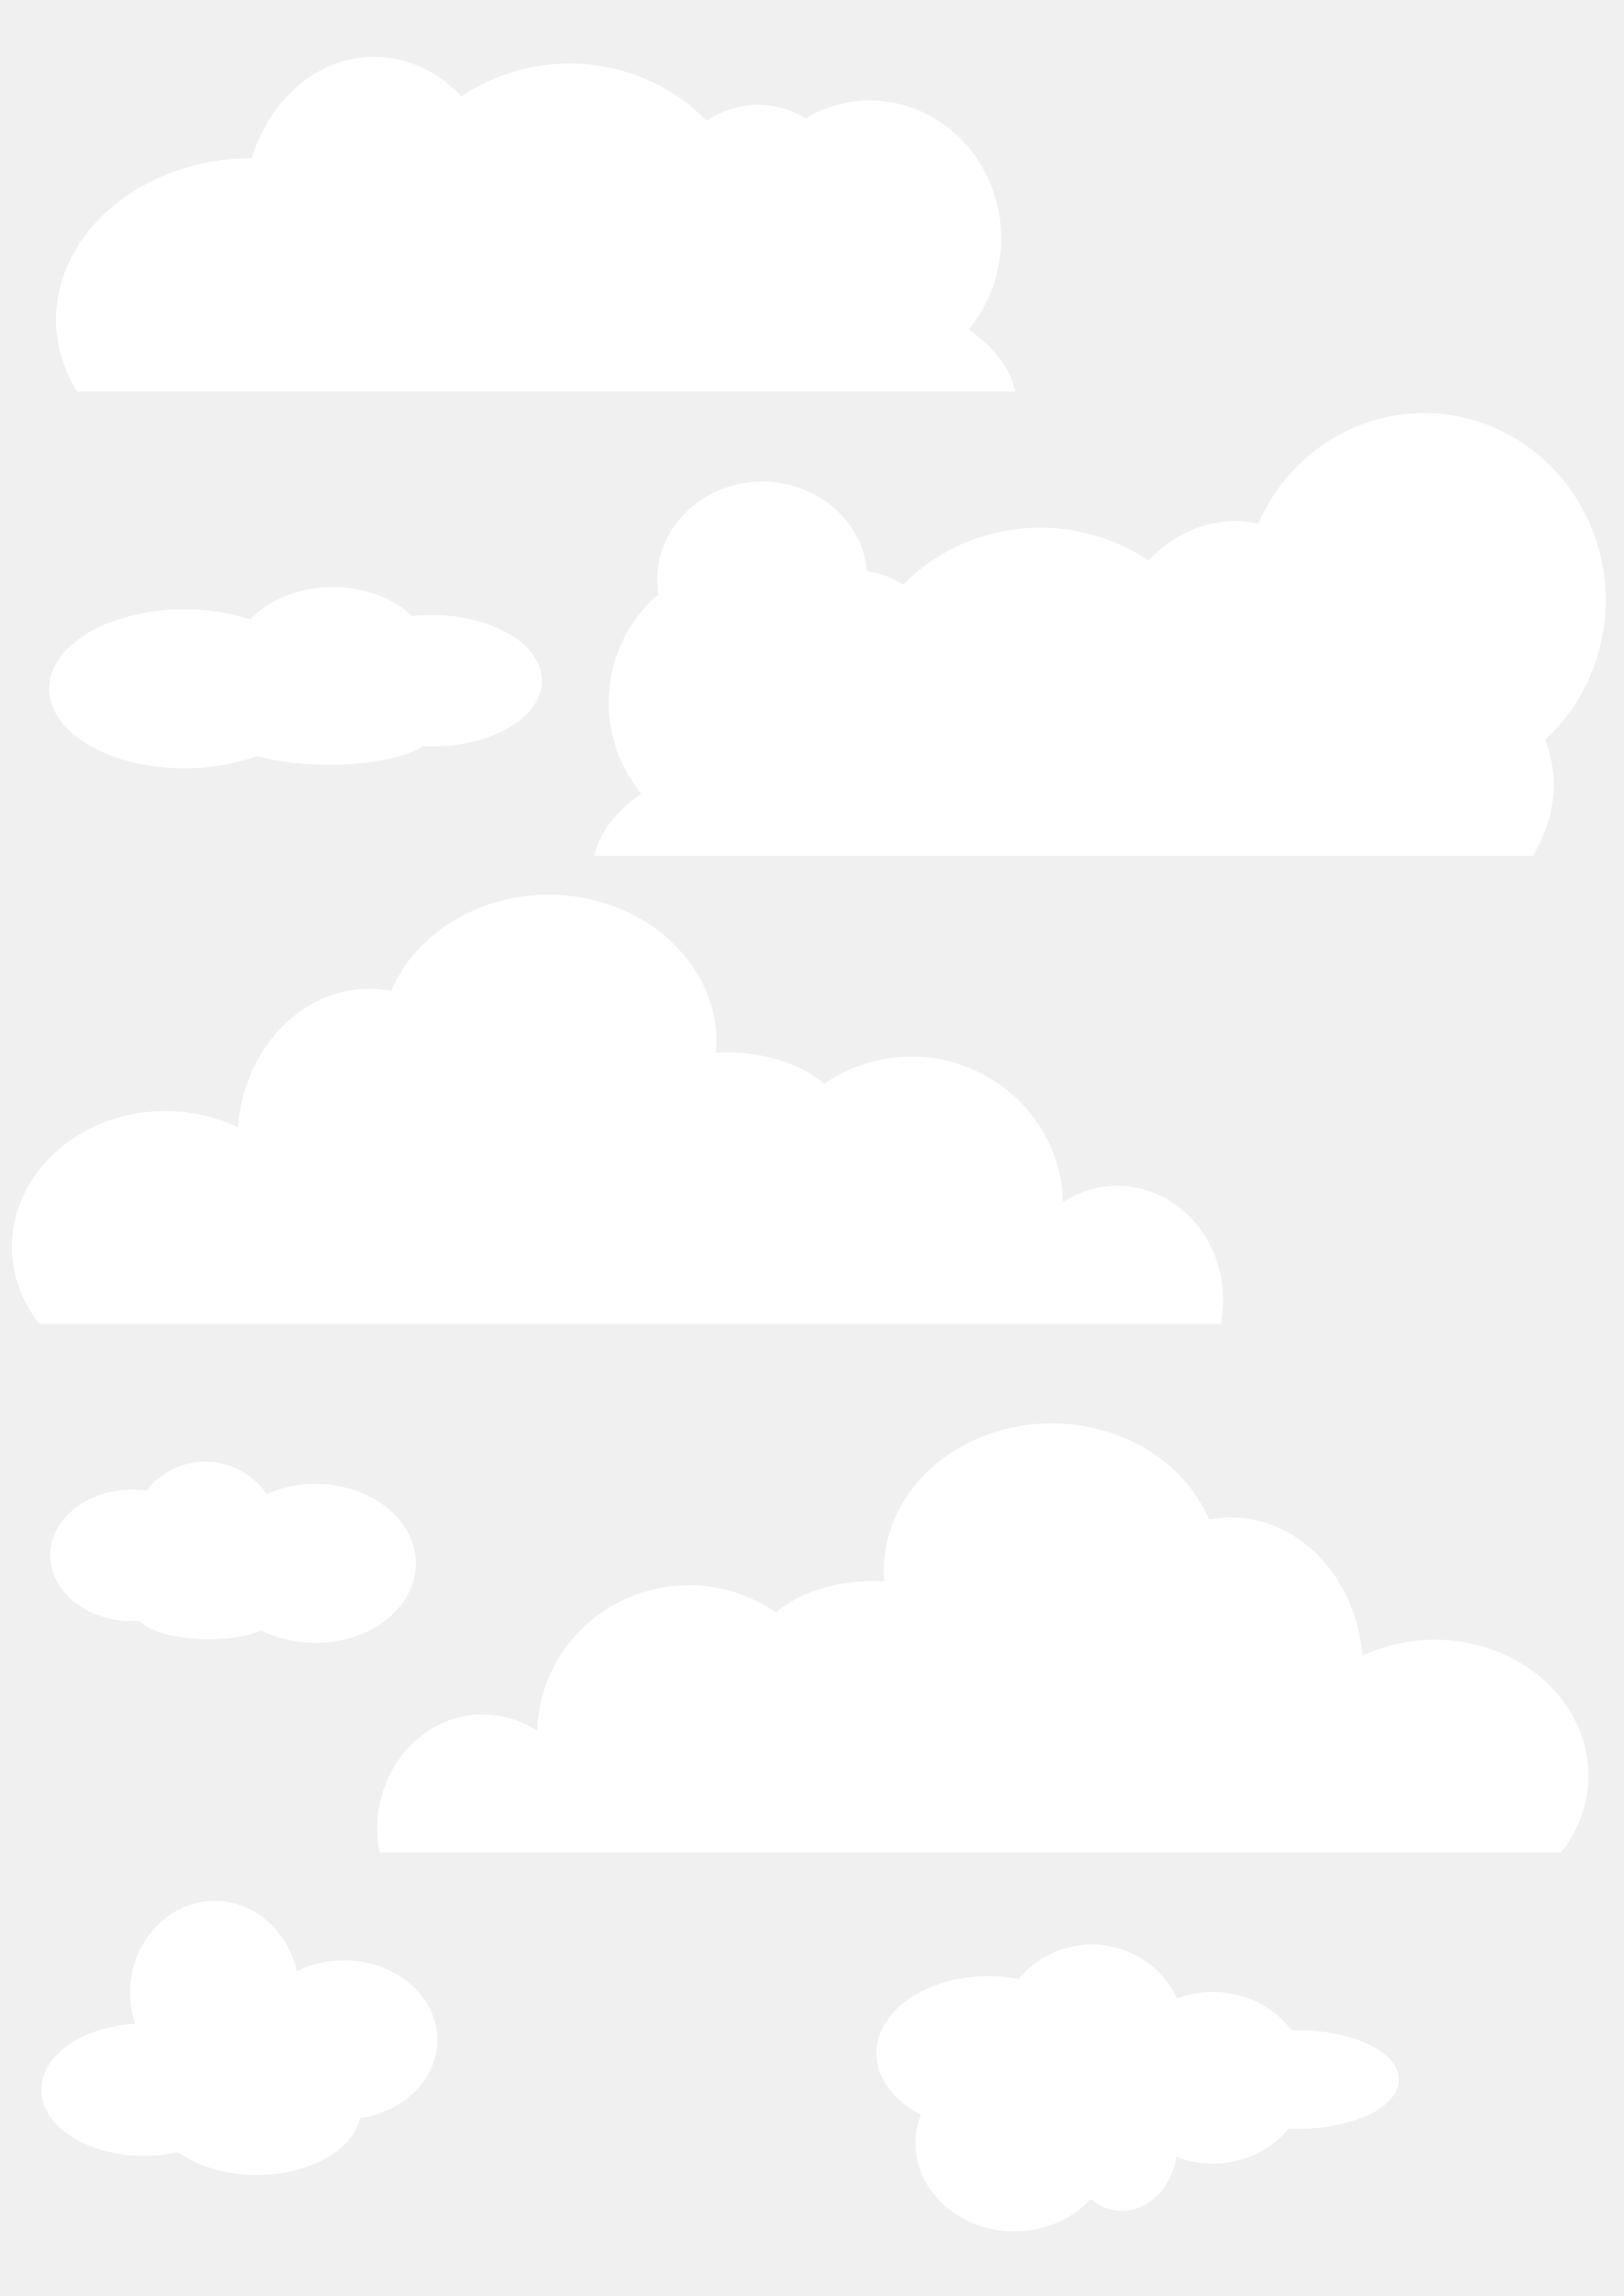
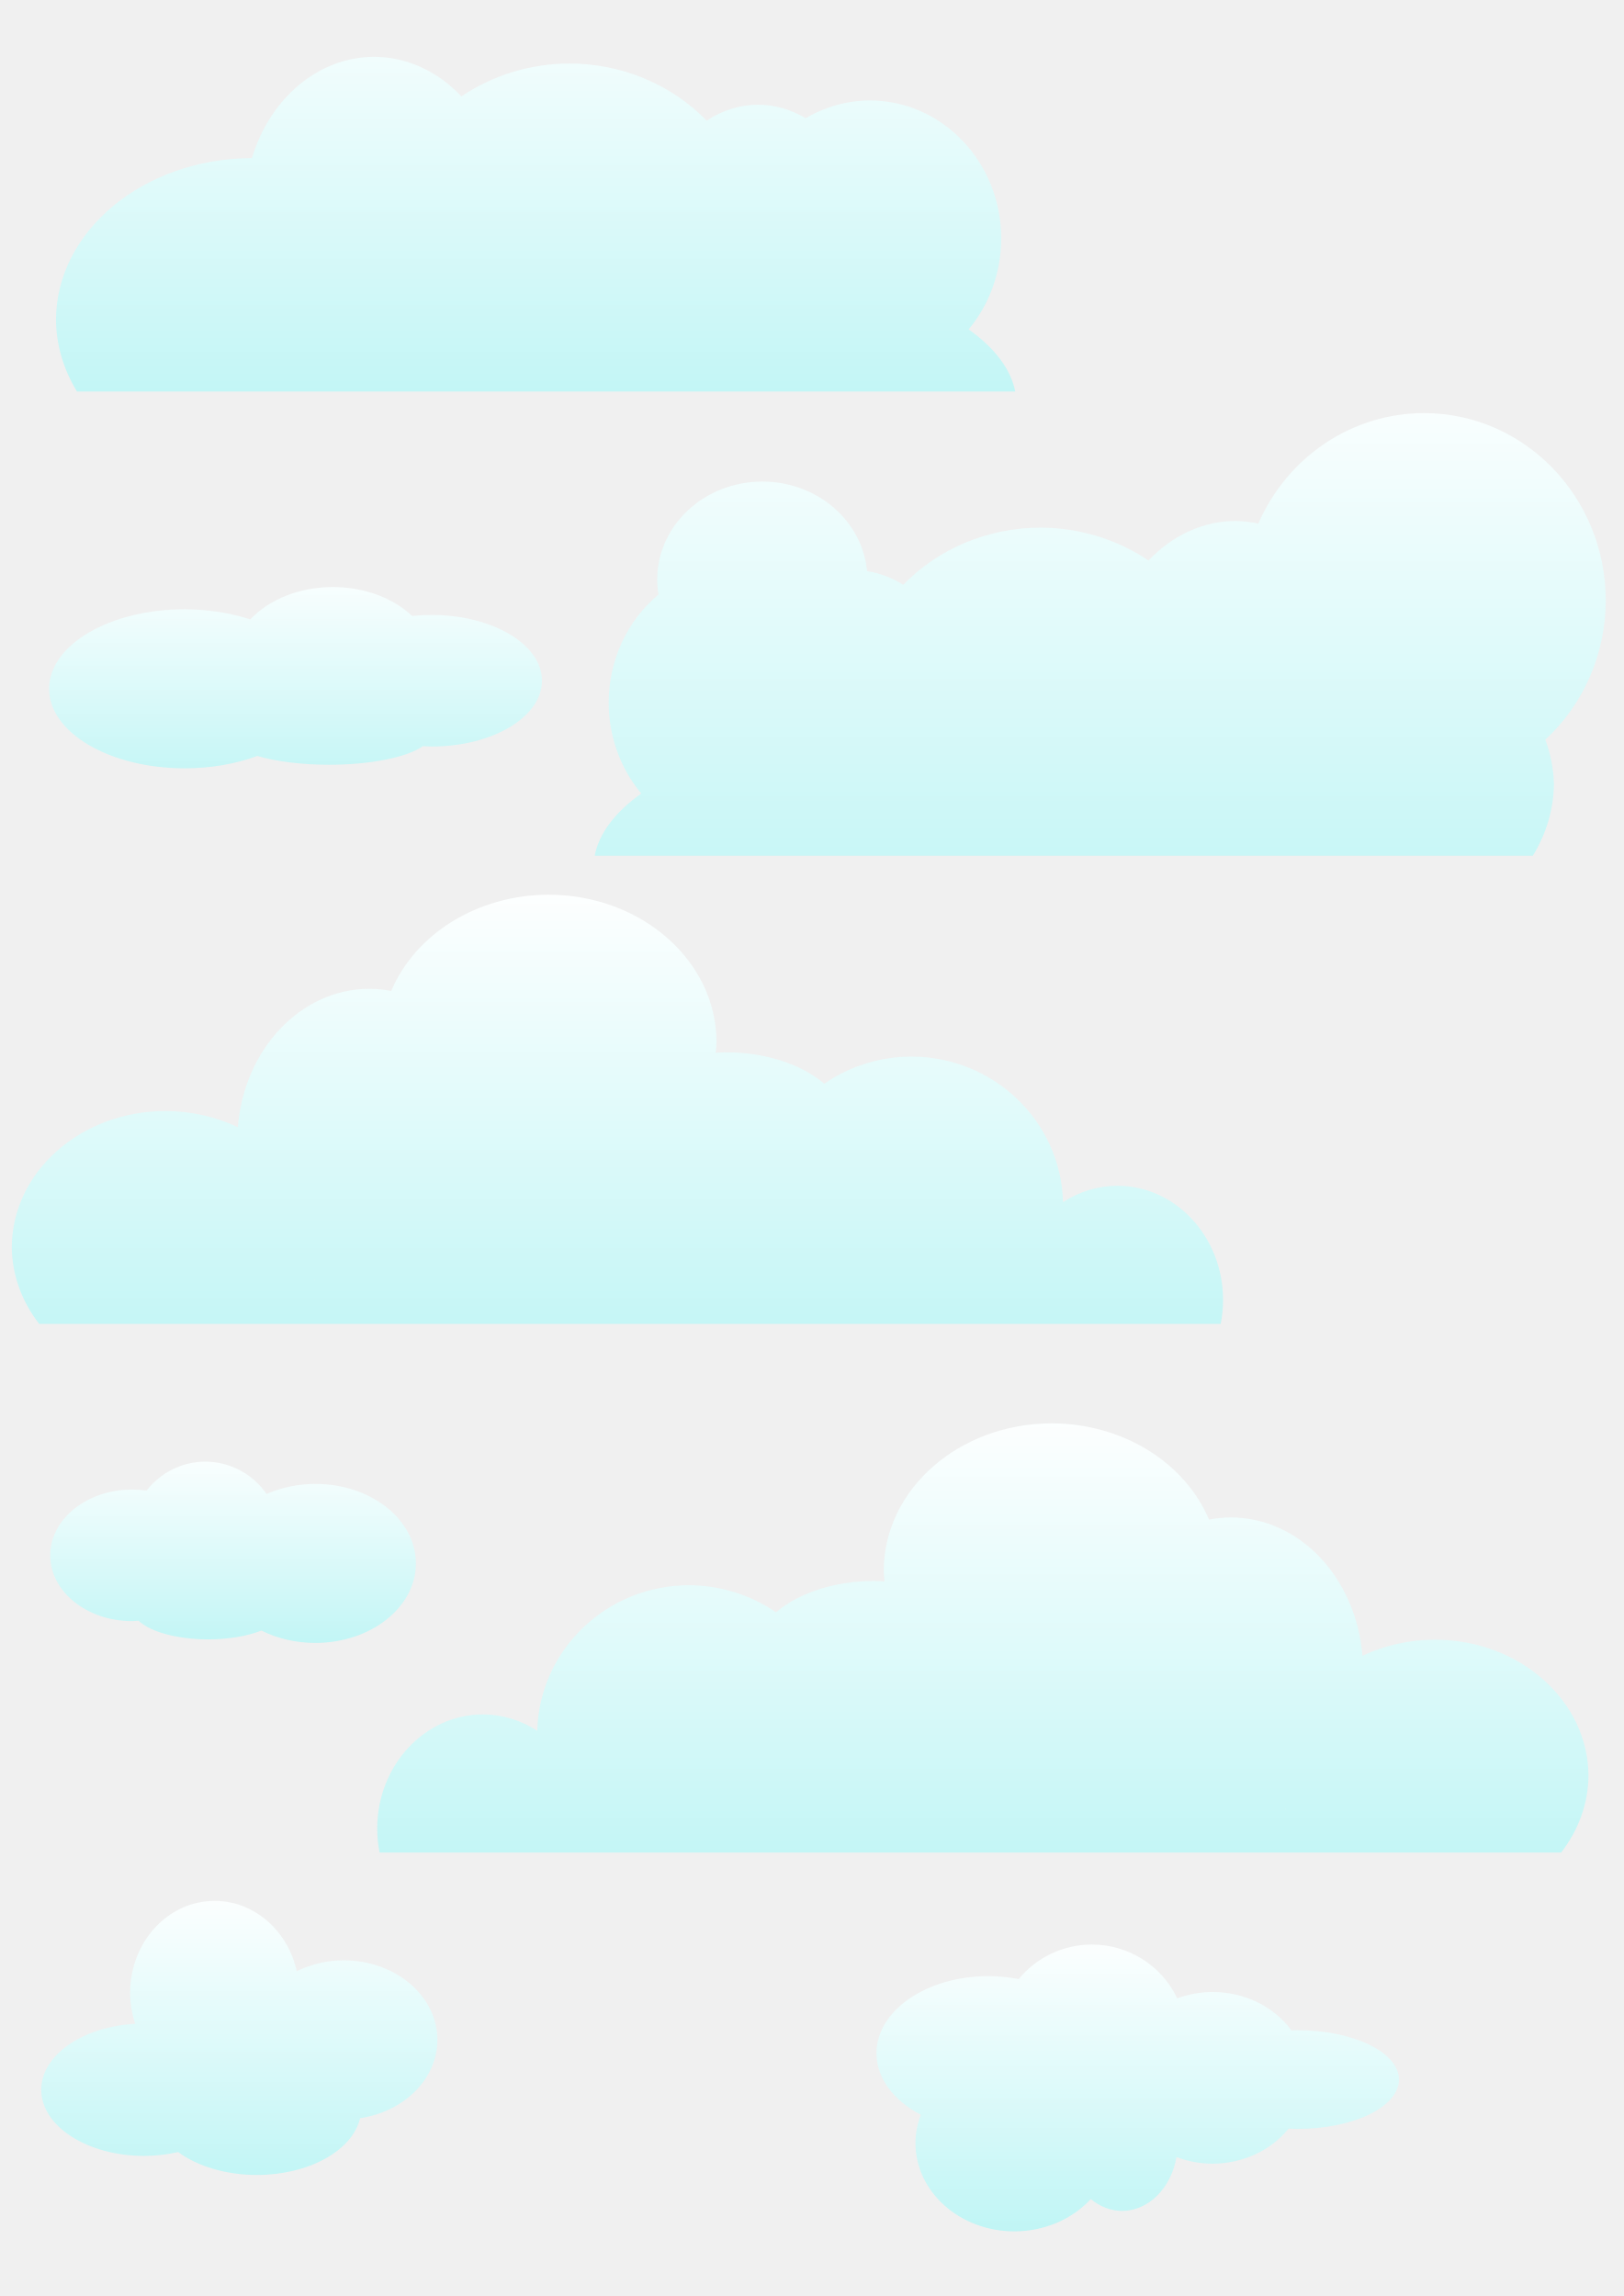
- <svg xmlns="http://www.w3.org/2000/svg" width="210mm" height="297mm" viewBox="0 0 210 297" version="1.1" id="svg1">
-   <defs id="defs1" />
-   <g id="layer1">
-     <path id="path8" style="fill:#ffffff;stroke-width:6.615;stroke-linecap:round;stroke-linejoin:round;stroke-dashoffset:47.218;fill-opacity:1" d="M 48.367,7.349 A 16.792,19.652 0 0 0 32.58,20.448 25.48,20.981 0 0 0 7.24,41.421 a 25.48,20.981 0 0 0 2.719,9.229 H 131.303 a 38.632,17.727 0 0 0 -6.024,-8.043 17.018,17.859 0 0 0 4.213,-11.754 17.018,17.859 0 0 0 -17.018,-17.859 17.018,17.859 0 0 0 -8.275,2.304 13.968,16.915 0 0 0 -6.188,-1.755 13.968,16.915 0 0 0 -6.619,2.069 A 24.048,22.644 0 0 0 73.615,8.215 24.048,22.644 0 0 0 59.67,12.476 16.792,19.652 0 0 0 48.367,7.349 Z" />
-     <path id="path14" style="fill:#ffffff;stroke-width:6.615;stroke-linecap:round;stroke-linejoin:round;stroke-dashoffset:47.218;fill-opacity:1" d="M 184.17 53.437 A 23.508 24.236 0 0 0 162.736 67.743 A 16.792 19.652 0 0 0 159.846 67.387 A 16.792 19.652 0 0 0 148.543 72.513 A 24.048 22.644 0 0 0 134.598 68.252 A 24.048 22.644 0 0 0 116.821 75.649 A 13.968 16.915 0 0 0 112.141 73.885 A 13.6 12.691 0 0 0 98.596 62.292 A 13.6 12.691 0 0 0 84.996 74.983 A 13.6 12.691 0 0 0 85.162 76.906 A 17.018 17.859 0 0 0 78.721 90.89 A 17.018 17.859 0 0 0 82.934 102.644 A 38.632 17.727 0 0 0 76.911 110.687 L 198.255 110.687 A 25.48 20.981 0 0 0 200.974 101.458 A 25.48 20.981 0 0 0 199.862 95.683 A 23.508 24.236 0 0 0 207.678 77.673 A 23.508 24.236 0 0 0 184.17 53.437 z " />
-     <path id="path17" style="fill:#ffffff;stroke-width:6.615;stroke-linecap:round;stroke-linejoin:round;stroke-dashoffset:47.218;fill-opacity:1" d="m 70.924,115.736 a 21.745,19.103 0 0 0 -20.324,12.448 17.106,19.711 0 0 0 -2.843,-0.28 17.106,19.711 0 0 0 -16.994,17.904 19.877,17.674 0 0 0 -9.36,-2.087 19.877,17.674 0 0 0 -19.877,17.674 19.877,17.674 0 0 0 3.544,9.858 H 157.877 a 13.683,14.775 0 0 0 0.307,-3.093 13.683,14.775 0 0 0 -13.683,-14.775 13.683,14.775 0 0 0 -7.018,2.121 19.657,19.311 0 0 0 -19.645,-18.832 19.657,19.311 0 0 0 -11.234,3.512 15.788,10.07 0 0 0 -12.665,-4.061 15.788,10.07 0 0 0 -1.378,0.058 21.745,19.103 0 0 0 0.11,-1.345 A 21.745,19.103 0 0 0 70.924,115.736 Z M 40.675,165.554 a 17.106,19.711 0 0 0 0.09,0.039 67.578,13.758 0 0 0 -0.105,0.021 19.877,17.674 0 0 0 0.015,-0.06 z" />
-     <path id="path17-5" style="fill:#ffffff;stroke-width:6.615;stroke-linecap:round;stroke-linejoin:round;stroke-dashoffset:47.218;fill-opacity:1" d="m 136.047,184.119 a 21.745,19.103 0 0 1 20.324,12.448 17.106,19.711 0 0 1 2.843,-0.28 17.106,19.711 0 0 1 16.994,17.904 19.877,17.674 0 0 1 9.36,-2.087 19.877,17.674 0 0 1 19.877,17.674 19.877,17.674 0 0 1 -3.544,9.858 H 49.093 a 13.683,14.775 0 0 1 -0.307,-3.093 13.683,14.775 0 0 1 13.683,-14.775 13.683,14.775 0 0 1 7.018,2.121 19.657,19.311 0 0 1 19.645,-18.832 19.657,19.311 0 0 1 11.234,3.512 15.788,10.07 0 0 1 12.665,-4.061 15.788,10.07 0 0 1 1.378,0.058 21.745,19.103 0 0 1 -0.11,-1.345 21.745,19.103 0 0 1 21.745,-19.103 z m 30.248,49.818 a 17.106,19.711 0 0 1 -0.09,0.039 67.578,13.758 0 0 1 0.105,0.021 19.877,17.674 0 0 1 -0.015,-0.06 z" />
-     <path id="path26" style="fill:#ffffff;stroke-width:6.615;stroke-linecap:round;stroke-linejoin:round;stroke-dashoffset:47.218;fill-opacity:1" d="M 27.759 245.887 A 10.93 11.902 0 0 0 16.829 257.789 A 10.93 11.902 0 0 0 17.493 261.79 A 13.317 8.569 0 0 0 5.333 270.31 A 13.317 8.569 0 0 0 18.65 278.88 A 13.317 8.569 0 0 0 23.039 278.382 A 13.515 8.602 0 0 0 33.21 281.348 A 13.515 8.602 0 0 0 46.568 274.003 A 12.129 10.301 0 0 0 56.571 263.881 A 12.129 10.301 0 0 0 44.442 253.579 A 12.129 10.301 0 0 0 38.379 254.985 A 10.93 11.902 0 0 0 27.759 245.887 z " />
-     <path id="path30" style="fill:#ffffff;stroke-width:6.615;stroke-linecap:round;stroke-linejoin:round;stroke-dashoffset:47.218;fill-opacity:1" d="M 26.546 189.07 A 9.728 9.916 0 0 0 18.957 192.815 A 10.604 8.51 0 0 0 17.101 192.681 A 10.604 8.51 0 0 0 6.497 201.192 A 10.604 8.51 0 0 0 17.101 209.702 A 10.604 8.51 0 0 0 17.924 209.654 A 9.781 3.94 0 0 0 26.931 212.063 A 9.781 3.94 0 0 0 33.81 210.921 A 13.017 10.287 0 0 0 40.772 212.522 A 13.017 10.287 0 0 0 53.789 202.235 A 13.017 10.287 0 0 0 40.772 191.947 A 13.017 10.287 0 0 0 34.483 193.257 A 9.728 9.916 0 0 0 26.546 189.07 z " />
-     <path id="path34" style="fill:#ffffff;stroke-width:6.615;stroke-linecap:round;stroke-linejoin:round;stroke-dashoffset:47.218;fill-opacity:1" d="M 141.205 251.533 A 12.191 12.054 0 0 0 131.755 256.006 A 14.45 9.977 0 0 0 127.806 255.626 A 14.45 9.977 0 0 0 113.356 265.603 A 14.45 9.977 0 0 0 119.094 273.558 A 12.806 11.436 0 0 0 118.399 277.201 A 12.806 11.436 0 0 0 131.205 288.638 A 12.806 11.436 0 0 0 141.076 284.46 A 7.203 8.76 0 0 0 145.125 285.991 A 7.203 8.76 0 0 0 152.157 279.027 A 12.256 11.107 0 0 0 156.819 279.886 A 12.256 11.107 0 0 0 166.664 275.348 A 13.119 6.382 0 0 0 167.815 275.385 A 13.119 6.382 0 0 0 180.933 269.003 A 13.119 6.382 0 0 0 167.815 262.621 A 13.119 6.382 0 0 0 167.035 262.645 A 12.256 11.107 0 0 0 156.819 257.671 A 12.256 11.107 0 0 0 152.254 258.497 A 12.191 12.054 0 0 0 141.205 251.533 z " />
-     <path id="path30-2" style="fill:#ffffff;stroke-width:7.68;stroke-linecap:round;stroke-linejoin:round;stroke-dashoffset:47.218;fill-opacity:1" d="m 43.072,75.935 a 13.112,9.916 0 0 1 10.229,3.744 14.294,8.51 0 0 1 2.501,-0.133 14.294,8.51 0 0 1 14.293,8.511 14.294,8.51 0 0 1 -14.293,8.51 14.294,8.51 0 0 1 -1.109,-0.048 13.184,3.94 0 0 1 -12.14,2.408 13.184,3.94 0 0 1 -9.273,-1.141 17.546,10.287 0 0 1 -9.384,1.6 A 17.546,10.287 0 0 1 6.35,89.1 17.546,10.287 0 0 1 23.896,78.813 17.546,10.287 0 0 1 32.373,80.123 13.112,9.916 0 0 1 43.072,75.935 Z" />
+ <svg xmlns="http://www.w3.org/2000/svg" xmlns:xlink="http://www.w3.org/1999/xlink" width="210mm" height="297mm" viewBox="0 0 210 297" version="1.1" id="svg1">
+   <defs id="defs1">
+     <linearGradient id="linearGradient88">
+       <stop style="stop-color:#ffffff;stop-opacity:1;" offset="0" id="stop87" />
+       <stop style="stop-color:#bff5f5;stop-opacity:1;" offset="0.999" id="stop88" />
+     </linearGradient>
+     <linearGradient id="linearGradient74">
+       <stop style="stop-color:#ffffff;stop-opacity:1;" offset="0" id="stop73" />
+       <stop style="stop-color:#bff5f5;stop-opacity:1;" offset="1" id="stop74" />
+     </linearGradient>
+     <linearGradient id="linearGradient68">
+       <stop style="stop-color:#ffffff;stop-opacity:1;" offset="0" id="stop70" />
+       <stop style="stop-color:#bff5f5;stop-opacity:1;" offset="1" id="stop71" />
+     </linearGradient>
+     <linearGradient xlink:href="#linearGradient88" id="linearGradient69" x1="68.583" y1="-5.605" x2="68.583" y2="54.532" gradientUnits="userSpaceOnUse" />
+     <linearGradient xlink:href="#linearGradient68" id="linearGradient73" x1="146.108" y1="45.909" x2="146.108" y2="122.013" gradientUnits="userSpaceOnUse" />
+     <linearGradient xlink:href="#linearGradient68" id="linearGradient76" x1="40.789" y1="72.348" x2="40.789" y2="103.081" gradientUnits="userSpaceOnUse" />
+     <linearGradient xlink:href="#linearGradient68" id="linearGradient78" x1="71.383" y1="113.658" x2="71.383" y2="177.445" gradientUnits="userSpaceOnUse" />
+     <linearGradient xlink:href="#linearGradient68" id="linearGradient81" x1="32.173" y1="186.605" x2="32.173" y2="213.796" gradientUnits="userSpaceOnUse" />
+     <linearGradient xlink:href="#linearGradient68" id="linearGradient83" x1="137.555" y1="181.512" x2="137.555" y2="244.614" gradientUnits="userSpaceOnUse" />
+     <linearGradient xlink:href="#linearGradient68" id="linearGradient85" x1="30.877" y1="243.654" x2="30.877" y2="283.212" gradientUnits="userSpaceOnUse" />
+     <linearGradient xlink:href="#linearGradient68" id="linearGradient87" x1="145.722" y1="249.359" x2="145.722" y2="289.229" gradientUnits="userSpaceOnUse" />
+   </defs>
+   <g id="layer1" style="display:inline">
+     <path id="path8" style="fill:url(#linearGradient69);stroke-width:6.615;stroke-linecap:round;stroke-linejoin:round;stroke-dashoffset:47.218" d="M 48.367,7.349 A 16.792,19.652 0 0 0 32.58,20.448 25.48,20.981 0 0 0 7.24,41.421 a 25.48,20.981 0 0 0 2.719,9.229 H 131.303 a 38.632,17.727 0 0 0 -6.024,-8.043 17.018,17.859 0 0 0 4.213,-11.754 17.018,17.859 0 0 0 -17.018,-17.859 17.018,17.859 0 0 0 -8.275,2.304 13.968,16.915 0 0 0 -6.188,-1.755 13.968,16.915 0 0 0 -6.619,2.069 A 24.048,22.644 0 0 0 73.615,8.215 24.048,22.644 0 0 0 59.67,12.476 16.792,19.652 0 0 0 48.367,7.349 Z" />
+     <path id="path14" style="fill:url(#linearGradient73);stroke-width:6.615;stroke-linecap:round;stroke-linejoin:round;stroke-dashoffset:47.218" d="m 184.17,53.437 a 23.508,24.236 0 0 0 -21.433,14.306 16.792,19.652 0 0 0 -2.89,-0.356 16.792,19.652 0 0 0 -11.303,5.126 24.048,22.644 0 0 0 -13.945,-4.261 24.048,22.644 0 0 0 -17.777,7.397 13.968,16.915 0 0 0 -4.679,-1.764 13.6,12.691 0 0 0 -13.545,-11.593 13.6,12.691 0 0 0 -13.6,12.691 13.6,12.691 0 0 0 0.166,1.923 17.018,17.859 0 0 0 -6.44,13.984 17.018,17.859 0 0 0 4.213,11.754 38.632,17.727 0 0 0 -6.024,8.043 H 198.255 a 25.48,20.981 0 0 0 2.719,-9.229 25.48,20.981 0 0 0 -1.112,-5.775 23.508,24.236 0 0 0 7.816,-18.009 23.508,24.236 0 0 0 -23.509,-24.236 z" />
+     <path id="path17" style="fill:url(#linearGradient78);fill-opacity:1;stroke-width:6.615;stroke-linecap:round;stroke-linejoin:round;stroke-dashoffset:47.218" d="m 70.924,115.736 a 21.745,19.103 0 0 0 -20.324,12.448 17.106,19.711 0 0 0 -2.843,-0.28 17.106,19.711 0 0 0 -16.994,17.904 19.877,17.674 0 0 0 -9.36,-2.087 19.877,17.674 0 0 0 -19.877,17.674 19.877,17.674 0 0 0 3.544,9.858 H 157.877 a 13.683,14.775 0 0 0 0.307,-3.093 13.683,14.775 0 0 0 -13.683,-14.775 13.683,14.775 0 0 0 -7.018,2.121 19.657,19.311 0 0 0 -19.645,-18.832 19.657,19.311 0 0 0 -11.234,3.512 15.788,10.07 0 0 0 -12.665,-4.061 15.788,10.07 0 0 0 -1.378,0.058 21.745,19.103 0 0 0 0.11,-1.345 A 21.745,19.103 0 0 0 70.924,115.736 Z M 40.675,165.554 a 17.106,19.711 0 0 0 0.09,0.039 67.578,13.758 0 0 0 -0.105,0.021 19.877,17.674 0 0 0 0.015,-0.06 z" />
+     <path id="path17-5" style="fill:url(#linearGradient83);fill-opacity:1;stroke-width:6.615;stroke-linecap:round;stroke-linejoin:round;stroke-dashoffset:47.218" d="m 136.047,184.119 a 21.745,19.103 0 0 1 20.324,12.448 17.106,19.711 0 0 1 2.843,-0.28 17.106,19.711 0 0 1 16.994,17.904 19.877,17.674 0 0 1 9.36,-2.087 19.877,17.674 0 0 1 19.877,17.674 19.877,17.674 0 0 1 -3.544,9.858 H 49.093 a 13.683,14.775 0 0 1 -0.307,-3.093 13.683,14.775 0 0 1 13.683,-14.775 13.683,14.775 0 0 1 7.018,2.121 19.657,19.311 0 0 1 19.645,-18.832 19.657,19.311 0 0 1 11.234,3.512 15.788,10.07 0 0 1 12.665,-4.061 15.788,10.07 0 0 1 1.378,0.058 21.745,19.103 0 0 1 -0.11,-1.345 21.745,19.103 0 0 1 21.745,-19.103 z m 30.248,49.818 a 17.106,19.711 0 0 1 -0.09,0.039 67.578,13.758 0 0 1 0.105,0.021 19.877,17.674 0 0 1 -0.015,-0.06 z" />
+     <path id="path26" style="fill:url(#linearGradient85);fill-opacity:1;stroke-width:6.615;stroke-linecap:round;stroke-linejoin:round;stroke-dashoffset:47.218" d="m 27.759,245.887 a 10.93,11.902 0 0 0 -10.93,11.902 10.93,11.902 0 0 0 0.664,4 13.317,8.569 0 0 0 -12.16,8.52 13.317,8.569 0 0 0 13.317,8.569 13.317,8.569 0 0 0 4.389,-0.498 13.515,8.602 0 0 0 10.171,2.966 13.515,8.602 0 0 0 13.358,-7.345 12.129,10.301 0 0 0 10.004,-10.122 12.129,10.301 0 0 0 -12.129,-10.301 12.129,10.301 0 0 0 -6.063,1.406 10.93,11.902 0 0 0 -10.621,-9.098 z" />
+     <path id="path30" style="fill:url(#linearGradient81);fill-opacity:1;stroke-width:6.615;stroke-linecap:round;stroke-linejoin:round;stroke-dashoffset:47.218" d="m 26.546,189.07 a 9.728,9.916 0 0 0 -7.589,3.744 10.604,8.51 0 0 0 -1.856,-0.133 10.604,8.51 0 0 0 -10.604,8.511 10.604,8.51 0 0 0 10.604,8.51 10.604,8.51 0 0 0 0.823,-0.048 9.781,3.94 0 0 0 9.007,2.408 9.781,3.94 0 0 0 6.879,-1.141 13.017,10.287 0 0 0 6.962,1.6 13.017,10.287 0 0 0 13.017,-10.287 13.017,10.287 0 0 0 -13.017,-10.287 13.017,10.287 0 0 0 -6.289,1.31 9.728,9.916 0 0 0 -7.937,-4.187 z" />
+     <path id="path34" style="fill:url(#linearGradient87);fill-opacity:1;stroke-width:6.615;stroke-linecap:round;stroke-linejoin:round;stroke-dashoffset:47.218" d="m 141.205,251.533 a 12.191,12.054 0 0 0 -9.45,4.473 14.45,9.977 0 0 0 -3.949,-0.38 14.45,9.977 0 0 0 -14.45,9.978 14.45,9.977 0 0 0 5.738,7.955 12.806,11.436 0 0 0 -0.695,3.643 12.806,11.436 0 0 0 12.806,11.437 12.806,11.436 0 0 0 9.871,-4.178 7.203,8.76 0 0 0 4.049,1.532 7.203,8.76 0 0 0 7.032,-6.964 12.256,11.107 0 0 0 4.662,0.858 12.256,11.107 0 0 0 9.844,-4.538 13.119,6.382 0 0 0 1.151,0.037 13.119,6.382 0 0 0 13.119,-6.382 13.119,6.382 0 0 0 -13.119,-6.382 13.119,6.382 0 0 0 -0.78,0.025 12.256,11.107 0 0 0 -10.215,-4.974 12.256,11.107 0 0 0 -4.566,0.826 12.191,12.054 0 0 0 -11.049,-6.964 z" />
+     <path id="path30-2" style="fill:url(#linearGradient76);fill-opacity:1;stroke-width:7.68;stroke-linecap:round;stroke-linejoin:round;stroke-dashoffset:47.218" d="m 43.072,75.935 a 13.112,9.916 0 0 1 10.229,3.744 14.294,8.51 0 0 1 2.501,-0.133 14.294,8.51 0 0 1 14.293,8.511 14.294,8.51 0 0 1 -14.293,8.51 14.294,8.51 0 0 1 -1.109,-0.048 13.184,3.94 0 0 1 -12.14,2.408 13.184,3.94 0 0 1 -9.273,-1.141 17.546,10.287 0 0 1 -9.384,1.6 A 17.546,10.287 0 0 1 6.35,89.1 17.546,10.287 0 0 1 23.896,78.813 17.546,10.287 0 0 1 32.373,80.123 13.112,9.916 0 0 1 43.072,75.935 Z" />
  </g>
</svg>
